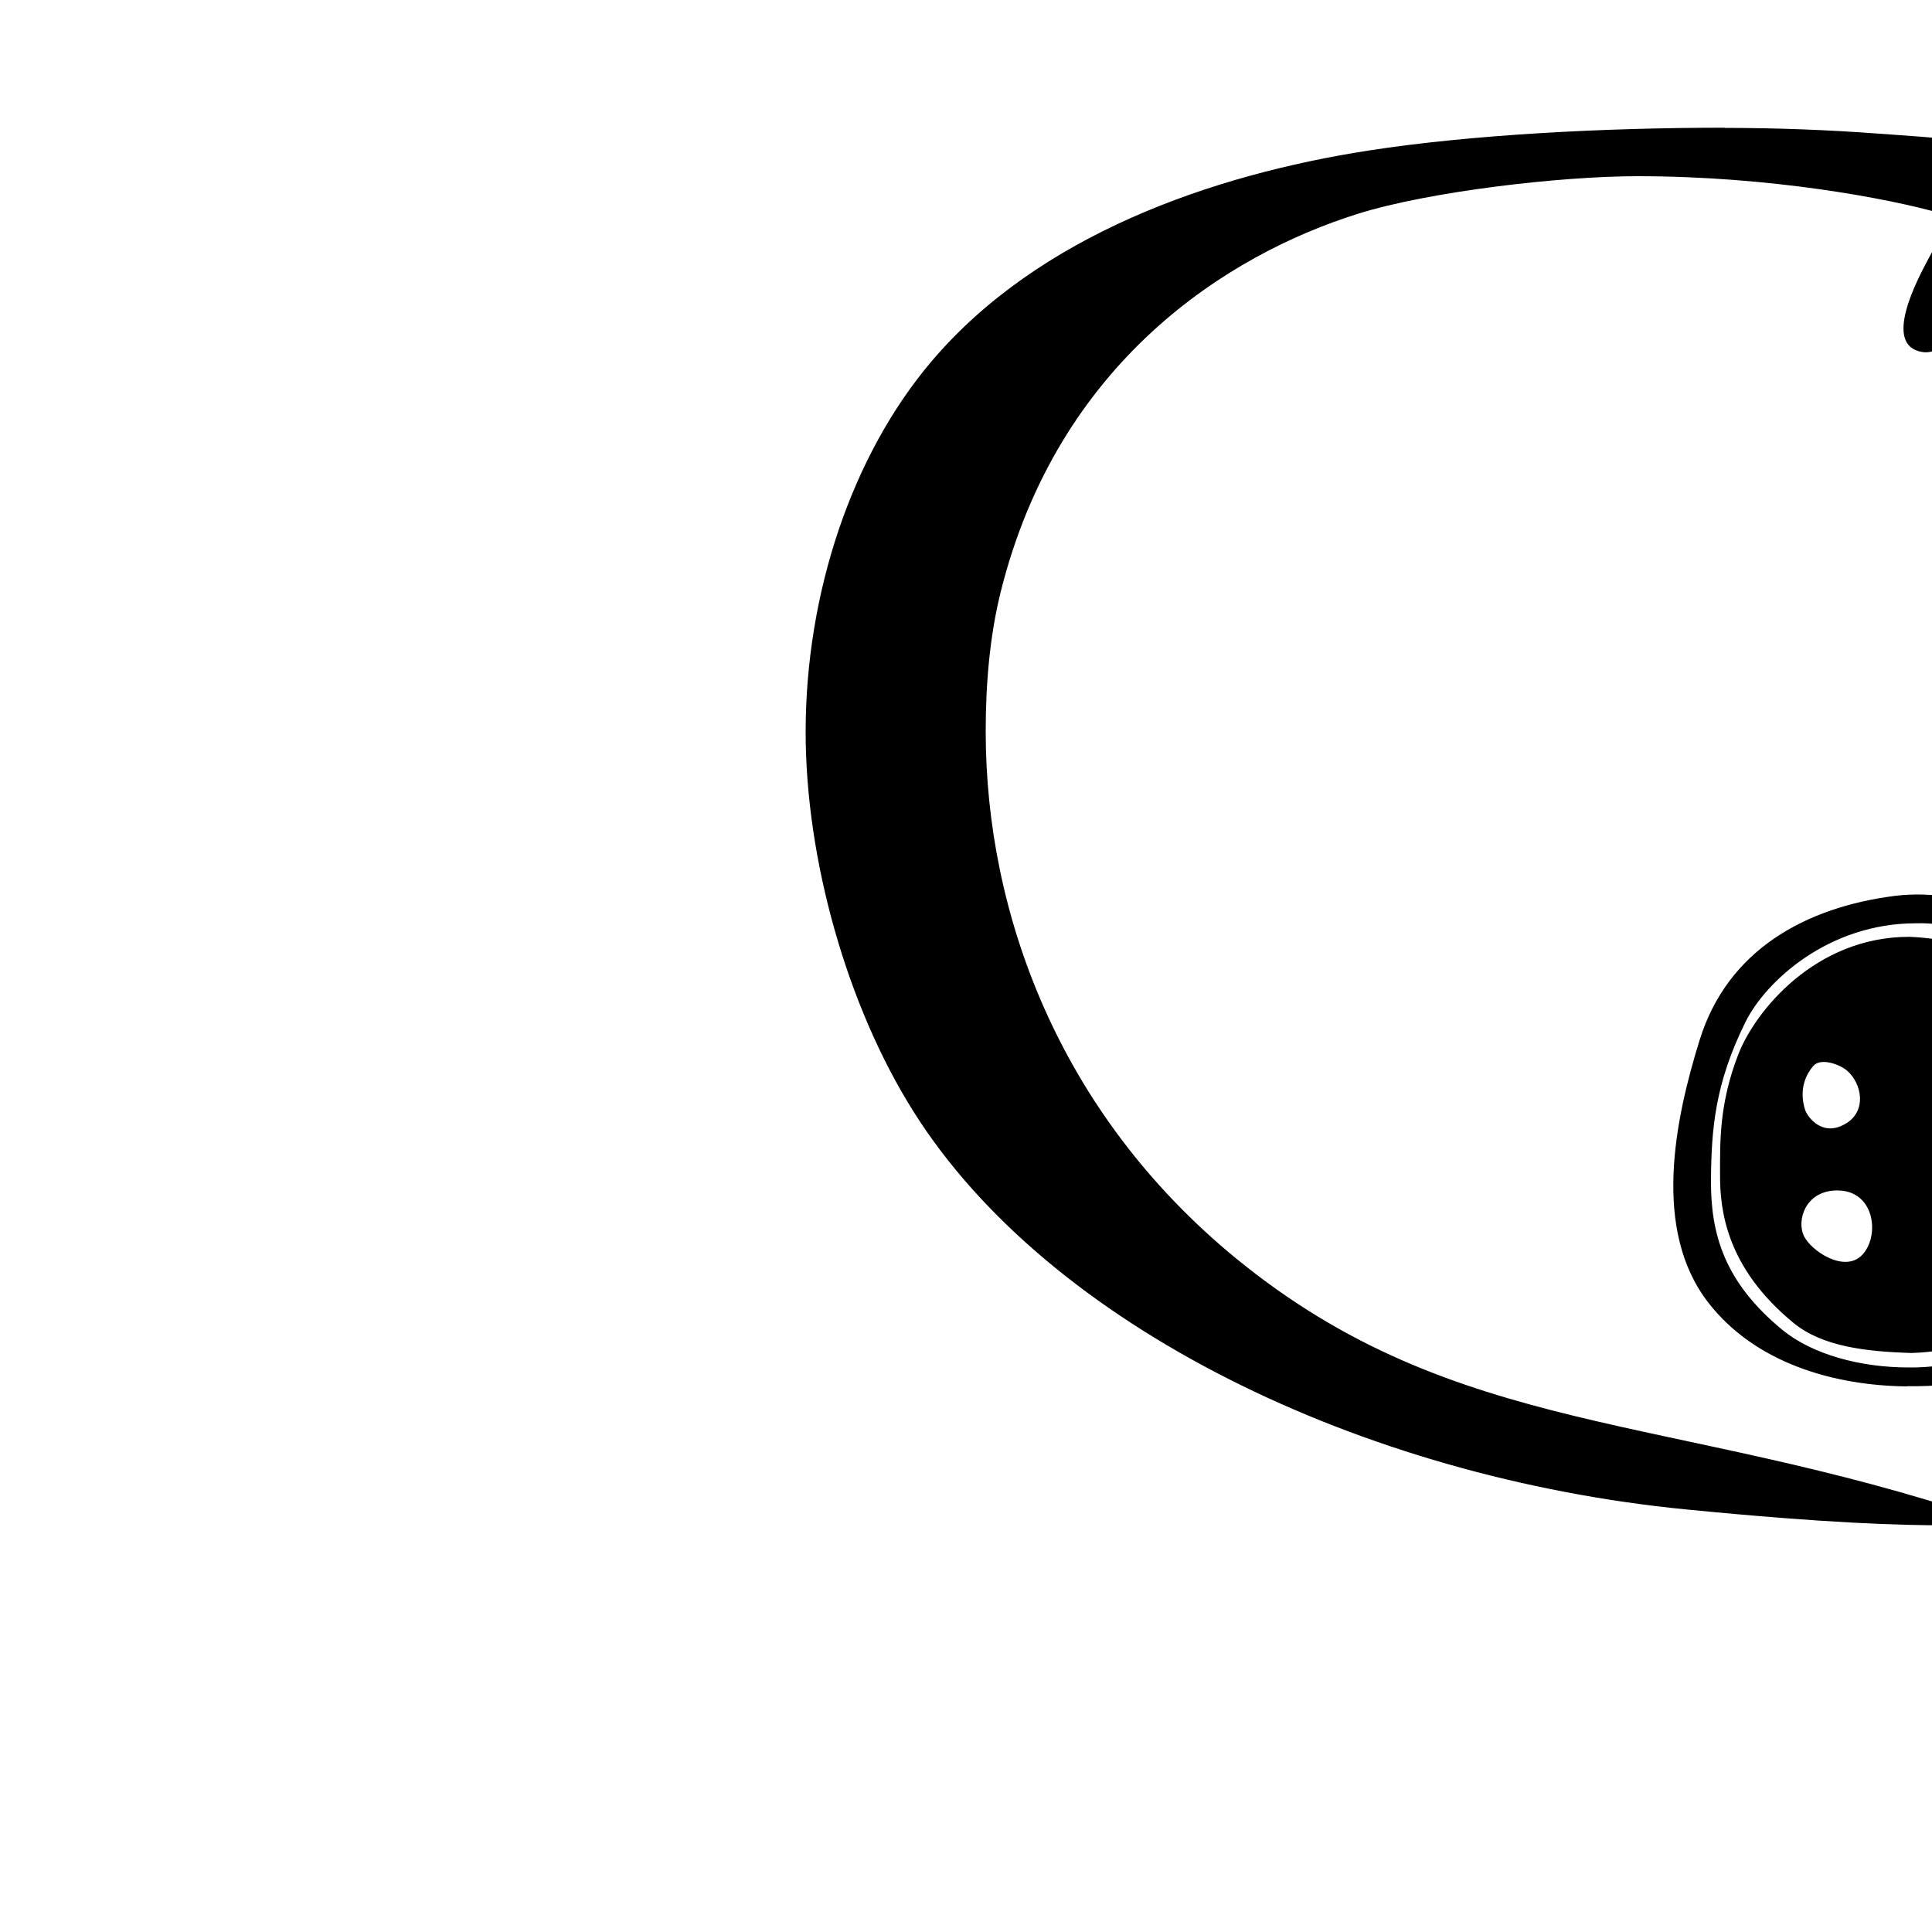
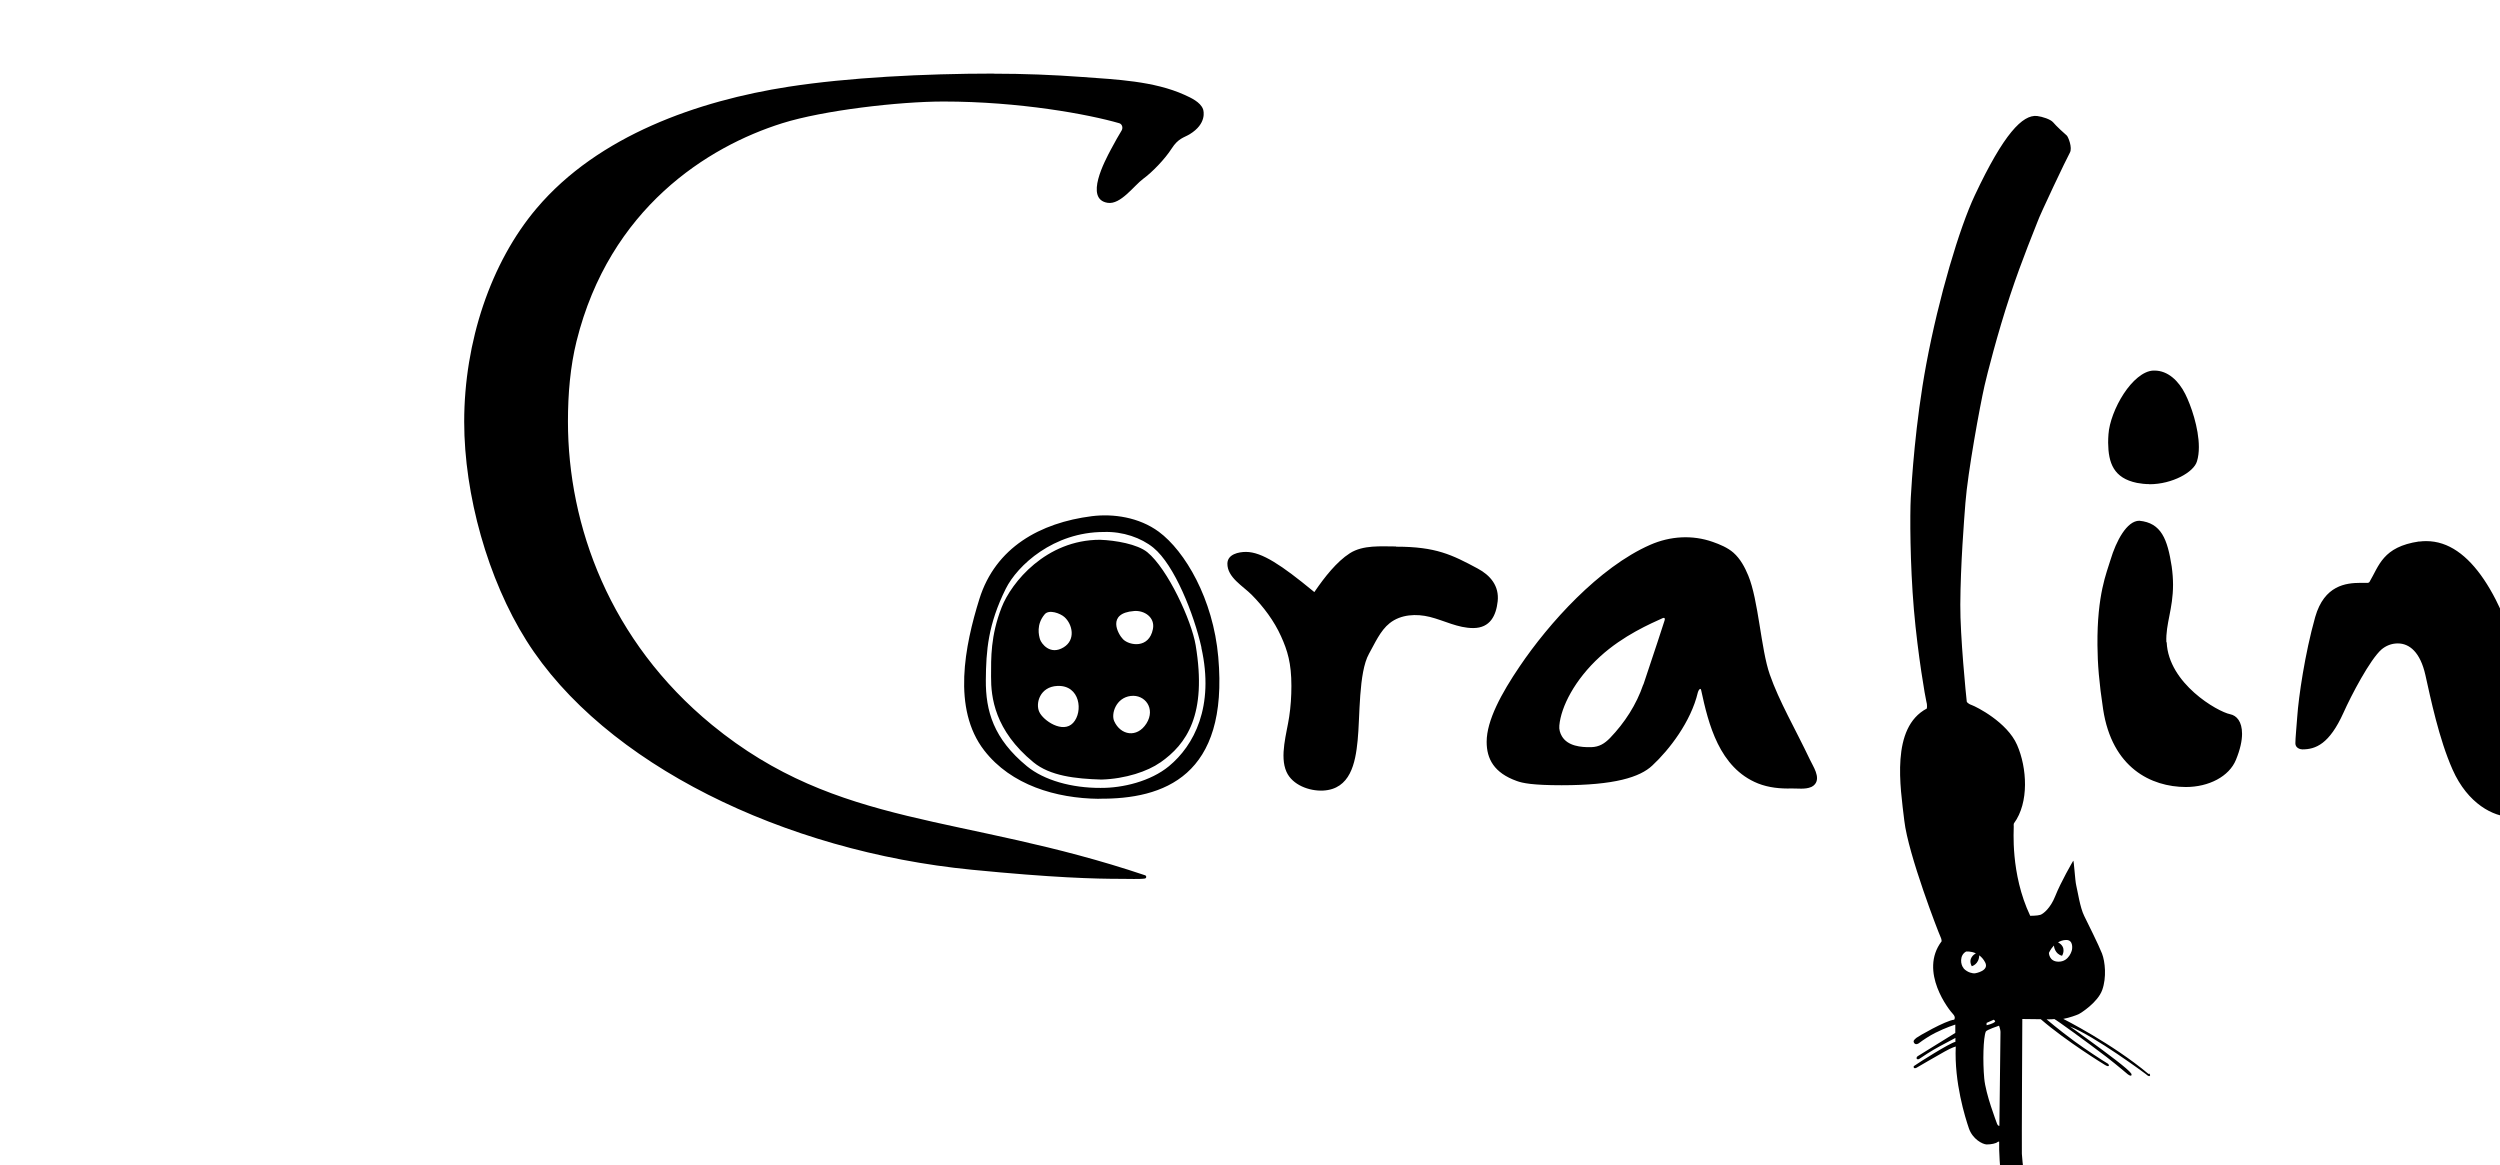
- <svg xmlns="http://www.w3.org/2000/svg" viewBox="0 0 100 100">
+ <svg xmlns="http://www.w3.org/2000/svg">
  <path d="M89.26,6.62c2.67,0,5.35.1,8.02.3,2.95.22,6.37.35,9.15,1.61.57.26,1.4.64,1.64,1.27.06.16.36,1.31-1.2,2.26-.51.31-1.02.35-1.62,1.29-.6.94-1.76,2.14-2.55,2.71-.83.61-2.03,2.35-3.2,2.16-2.1-.33-.24-3.78.3-4.8.36-.68.72-1.31.96-1.7.14-.24.05-.57-.21-.65-2.8-.81-8.97-1.95-15.79-1.95-3.99,0-10.8.79-14.49,1.95-6.69,2.1-15.51,7.63-18.48,19.59-.56,2.27-.77,4.71-.77,7.2,0,9.37,3.76,19.73,12.94,27.26,11.39,9.33,22.41,7.96,38.91,13.51.14.05.13.26-.02.29-.4.07-1.54.03-2.06.03-2.48,0-6.15-.1-13.5-.82-16.83-1.65-33.02-9.49-40.01-20.6-3.45-5.48-5.58-13.07-5.58-19.64,0-7.19,2.39-14.32,6.51-19.18,5.54-6.54,14.51-9.66,22.64-10.92,5.3-.82,12.17-1.18,18.42-1.18ZM125.41,49.09c-1.35,0-2.96-.15-4.15.61s-2.29,2.18-3.1,3.36l-.09.13-.12-.1c-2.8-2.3-4.59-3.51-6.02-3.51-.65,0-1.65.2-1.67,1.04-.02,1.25,1.41,2.03,2.18,2.81,1.06,1.07,2.02,2.35,2.64,3.73.58,1.28.93,2.41.93,4.46,0,.93-.06,1.86-.2,2.78-.21,1.43-.88,3.53-.24,4.94.53,1.18,2.05,1.74,3.29,1.68,2.44-.13,2.9-2.45,3.1-4.5.22-2.11.07-6.09,1.02-7.79.52-.92,1.01-2.08,1.86-2.75,1.01-.8,2.4-.86,3.61-.56,1.31.33,2.51,1,3.89,1,1.54,0,2.06-1.14,2.2-2.4.15-1.37-.64-2.33-1.8-2.95-2.31-1.24-3.76-1.96-7.3-1.96-.01,0-.03,0-.04,0ZM162.71,70.7c.13-.06.24-.14.33-.25.52-.63-.17-1.61-.45-2.21-1.33-2.8-2.76-5.22-3.61-7.66-.79-2.26-1.01-6.67-1.93-8.88-.31-.75-.71-1.5-1.33-2.05-.51-.45-1.23-.75-1.86-.97-1.84-.65-3.83-.52-5.61.26-4.61,2.02-9.13,7.07-11.73,10.92-1.64,2.42-2.97,4.86-2.97,6.78,0,1.53.66,2.79,2.71,3.52.51.19,1.42.38,4.03.38,4.74,0,7.03-.72,8.14-1.77,1.53-1.42,3.47-3.94,4.09-6.56.04-.19.24-.49.3-.21.65,3.02,1.62,6.98,5.11,8.38.96.38,2,.48,3.02.45.49-.01,1.24.1,1.75-.13ZM147.62,61.49c-.61,1.8-1.67,3.44-2.99,4.81-.49.5-.97.8-1.69.82-.93.02-2.11-.1-2.63-.98-.16-.27-.27-.61-.23-.97.15-1.67,1.37-4.1,3.66-6.19,2.09-1.91,4.57-2.97,5.62-3.45.15-.07.26-.01.15.28,0,0-1,3.1-1.88,5.69ZM194.61,57.69c-.07-1.66.6-2.96.6-5.17,0-.5-.04-1.05-.12-1.63-.38-2.45-.93-3.92-2.91-4.11-1.12,0-2.08,1.82-2.59,3.52-.34,1.15-1.21,3.09-1.17,7.66.01,1.66.15,3.39.51,5.76.8,5.25,4.3,6.97,7.43,6.98,2.07,0,3.89-.95,4.5-2.44.39-.95.55-1.73.55-2.34,0-1.1-.48-1.64-1.07-1.76-1.14-.23-5.54-2.76-5.7-6.46ZM193.07,43.5s.02,0,.03,0c2.04,0,3.99-1.09,4.26-2.06.12-.38.17-.82.17-1.28,0-1.72-.72-3.77-1.22-4.76-.6-1.2-1.57-2.11-2.76-2.11-.04,0-.08,0-.12,0v-.15s0,.15,0,.15c-.9.04-1.89.92-2.65,2.08-.76,1.16-1.3,2.59-1.37,3.64-.02.26-.03.51-.03.76.02,1.82.49,3.18,2.59,3.61.36.07.74.11,1.11.11ZM217.32,48.64c-3.28.48-3.6,2.19-4.47,3.65l-.11.07c-.06,0-.13,0-.21,0-.17,0-.28,0-.51,0-1.25.01-3.22.2-4.04,3.07-.93,3.3-1.49,7.2-1.61,8.93-.07,1-.17,1.93-.17,2.42,0,.41.43.54.62.54,1.21,0,2.43-.48,3.7-3.29.7-1.57,2.39-4.79,3.42-5.69.38-.32.88-.54,1.46-.54,1.05,0,2.02.79,2.48,2.84.46,2.06,1.22,5.75,2.44,8.49,1.37,3.1,3.71,4.25,5.24,4.25.49,0,.91-.13,1.18-.34.64-.5,1.23-1.88,1.23-4.37,0-1.96-.21-4.15-1.13-7.59-1.99-7.43-4.92-12.47-8.88-12.47-.21,0-.41.01-.62.04ZM263.31,53.54c-.56,0-1.13.08-1.66.22-1.79.5-2.23.92-3.87.92-.19,0-.4,0-.62-.02h-.1s-.03-.1-.03-.1c-.9-2.5-3.49-5.27-7.24-6.05-1.18-.24-2.62-.51-4.19-.51-2.45,0-5.27.42-7.91,3.04-1.99,1.97-3.29,5-3.29,8.25,0,3.25,1.09,6.46,3.42,8.31,2.89,2.3,6.38,3.78,8.82,3.78,1.54-.01,2.6-.57,2.91-1.86.06-.24.09-.49.08-.75,0-1.81-1.38-3.91-3.8-4.02-.05,0-.1,0-.15,0-.75,0-1.49.24-2.06.48-.56.24-.92.48-.93.48l-.08.06-.08-.06s-2.78-2.25-2.86-4.42c-.02-.43-.02-.89.16-1.33l.04-.1h.11c2.44.25,6.81.27,10.93.27s8.16-.26,10.01-.7c2.39-.57,3.44-.91,4.28-1.41.83-.51,1.07-1.06,1.08-2.12,0-.14,0-.28-.01-.43-.07-1.33-1.43-1.92-2.99-1.93ZM240.84,55.73c-.25,0-.15-.37-.09-.48.49-.77,2.11-3.6,4.98-3.6,2.19,0,4.03,2.85,4.68,3.78.09.13,0,.3-.15.3,0,0-8.48,0-9.43,0ZM104.22,68.5c-1.1.78-3.11,1.47-5.28,1.53-2.35-.07-4.61-.33-6.1-1.55-3.5-2.87-3.82-5.86-3.81-7.7,0-1.68-.05-3.65.95-6.22.87-2.23,3.98-6.07,8.84-6.07,1.4.05,3.34.39,4.24,1.11,1.85,1.51,3.98,6.15,4.35,8.36,1.04,6.26-.82,8.89-3.18,10.54ZM93.43,57.44c.11.35.89,1.46,2.12.71,1.1-.67.8-2.07.07-2.72-.37-.33-1.38-.71-1.77-.25-.78.92-.53,1.91-.42,2.26ZM94.98,61.62c-1.55.07-1.98,1.55-1.62,2.33.35.78,2.12,1.98,3.04.99.92-.99.64-3.41-1.41-3.32ZM101.57,62.52c-1.33.17-1.77,1.61-1.48,2.26.57,1.27,2.05,1.55,2.9.21.84-1.34-.14-2.63-1.41-2.47ZM101.88,54.89c-2.5.19-1.45,2.08-.99,2.54.57.57,2.33.86,2.68-.92.21-1.06-.78-1.7-1.7-1.62ZM98.71,71.76c-3.84-.04-7.88-1.23-10.29-4.34-2.91-3.75-1.74-9.44-.44-13.61,1.45-4.64,5.47-6.85,10.1-7.44,1.93-.24,4.24.09,6.02,1.4,2.35,1.74,4.88,6.02,5.34,11.25.95,10.7-4.89,12.79-10.73,12.73ZM107.93,58.17c-.67-2.99-2.42-7.42-4.32-8.97-1.08-.88-2.74-1.47-4.45-1.41-4.51,0-7.76,2.99-8.81,5.1-1.59,3.2-1.77,5.57-1.79,8.19-.02,2.79.69,5.28,3.69,7.75,1.55,1.27,4.03,1.96,6.61,1.95,1.98.02,4.5-.59,6.15-1.95,2.25-1.86,4.1-5.35,2.91-10.65ZM193.01,96.48c-3.25-2.73-7.66-4.95-7.66-4.95.58-.11,1.17-.33,1.37-.42.2-.09,1.73-1.06,2.13-2.18.4-1.12.26-2.54-.02-3.27-.28-.73-1.36-2.89-1.6-3.38-.38-.76-.59-2.24-.71-2.71-.12-.47-.21-2.35-.28-2.24-.07.12-1.09,1.86-1.62,3.19-.42,1.06-1.06,1.57-1.32,1.66-.26.09-.92.09-.92.09-1.81-3.81-1.46-7.82-1.48-8.03-.02-.21.02-.28.02-.28,1.37-1.86,1.18-4.99.28-7.04-.89-2.05-3.67-3.44-4.07-3.58-.4-.14-.45-.31-.45-.31-.06-.49-.6-5.93-.58-8.71.02-3.62.34-7.62.46-9.16.21-2.73,1.3-8.69,1.72-10.53.21-.93,1.16-4.68,2.29-8.08,1.09-3.3,2.34-6.27,2.45-6.59.21-.64,2.66-5.79,2.92-6.24.26-.45-.16-1.46-.28-1.55-.12-.09-.99-.89-1.22-1.18-.24-.28-.97-.51-1.44-.57-1.3-.14-2.99,1.58-5.6,7.13-1.38,2.93-3.23,9.13-4.35,15.12-1,5.36-1.32,10.61-1.4,12.05-.08,1.52-.07,5.92.28,10.03.36,4.16,1.05,8.02,1.11,8.22.12.4.05.68.05.68-3.25,1.72-2.38,7.04-2.02,10.08.35,3.04,3.09,10.1,3.23,10.38.14.28.12.45.12.45-2.07,2.73.71,6.22,1.01,6.52.3.31.12.52.12.52-.8.09-3.27,1.52-3.39,1.63-.12.12-.35.24-.21.46.15.23.42.03.42.03.38-.29.97-.68,1.47-.93.95-.48,1.81-.75,1.81-.75v.75s-3.12,1.94-3.33,2.06c-.21.12-.14.25-.14.25.1.14.27,0,.27,0,.16-.12,1.04-.7,1.82-1.12.71-.38,1.39-.74,1.39-.74v.35c-.54.12-3.33,1.9-3.46,2-.13.11-.36.17-.28.31.07.14.28,0,.28,0,0,0,1.81-1.06,2.5-1.44.68-.38.99-.45.99-.45-.14,3.25.85,6.38,1.18,7.35.33.97,1.23,1.44,1.6,1.45.41,0,.83-.09.98-.22.05-.05.14-.03.14-.03-.05,1.63.37,6.41,1,7.37.64.97,2.07,1.29,2.07,1.29,0,0,.95.26,1.55,0,.17-.07.2-.66-.23-.92-.43-.26-.91-1.4-1.5-2.46-.59-1.06-.82-3.65-.85-4.19-.02-.54.04-12.11.04-12.11l1.66.02c2.27,1.97,5.72,4.08,5.72,4.08,0,0,.28.19.37.12.09-.07-.05-.2-.05-.2-.55-.32-2.03-1.3-2.99-2-1.47-1.08-2.53-1.99-2.53-1.99,0,0,.68,0,.69-.03.22.1,2.84,1.99,4.72,3.43,1.03.8,1.82,1.49,1.89,1.54.22.17.31.11.31.11,0,0,.07-.13-.03-.2-.2-.36-2.19-1.83-3.7-2.93-.95-.7-1.79-1.28-1.79-1.28,2.21.85,6.83,4.28,6.83,4.28,0,0,.26.26.35.16.09-.09-.05-.21-.05-.21ZM179.1,91.6s.17.11.12.18c-.15.19-.76.32-.76.32v-.21s.65-.29.65-.29ZM176.41,86.99c-.3-.31-.4-1.18.21-1.51,0,0,.42-.05.88.16-.15.08-.74.46-.37,1.16,0,0,.65-.17.67-.98.19.14.38.34.53.63.4.75-.84.99-.97.99-.12,0-.58-.04-.97-.45ZM179.61,101.14s-.14.02-.21-.19c-.07-.21-1.02-2.64-1.15-4.07-.14-1.5-.09-3.67.14-4.21.07-.16,1.19-.53,1.19-.53,0,0,.13.36.13.55s-.1,8.45-.1,8.45ZM184.06,85.6s.14-.34.45-.66c0,.09.09.76.73.92,0,0,.47-.75-.35-1.2,0,0-.01,0-.02,0,.2-.12.44-.21.72-.22.73-.02.54.89.54.89,0,0-.23,1.06-1.2,1.06-.87,0-.87-.8-.87-.8Z" class="cls-1" />
</svg>
